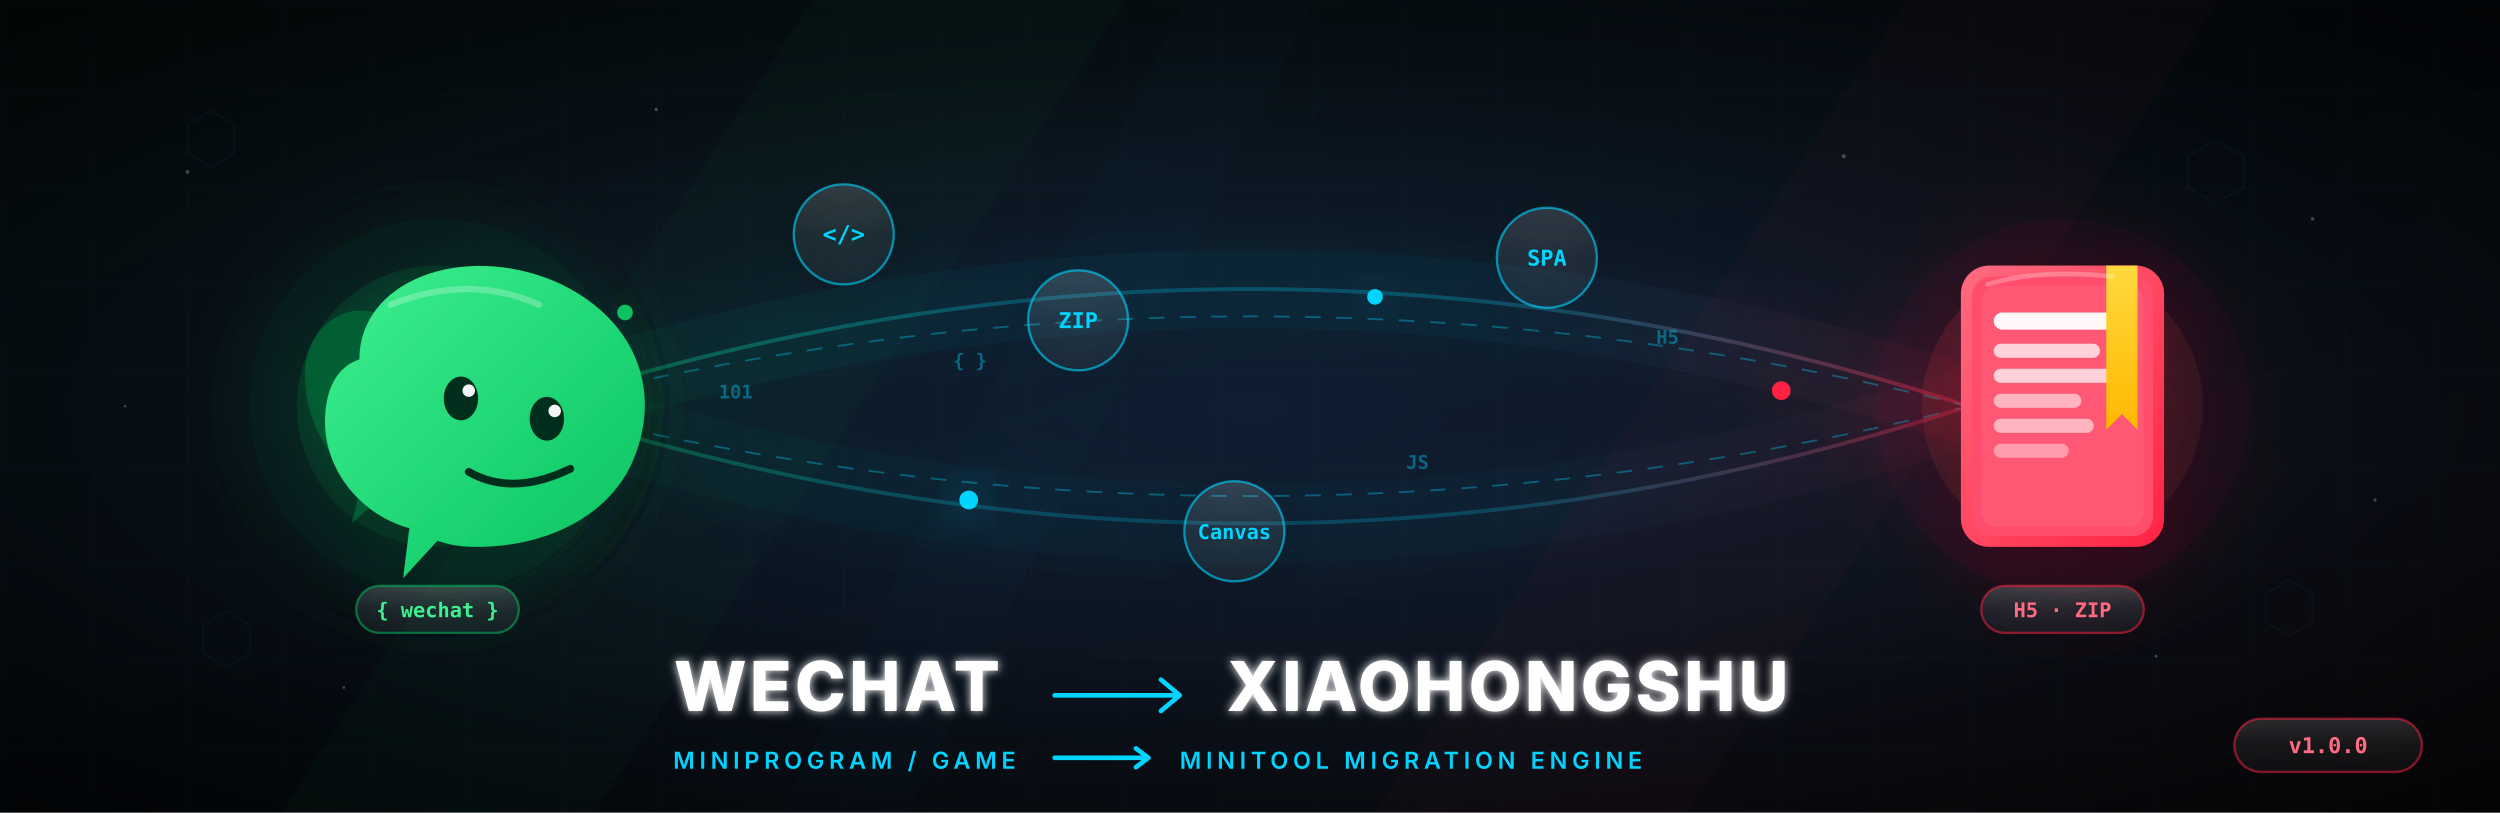
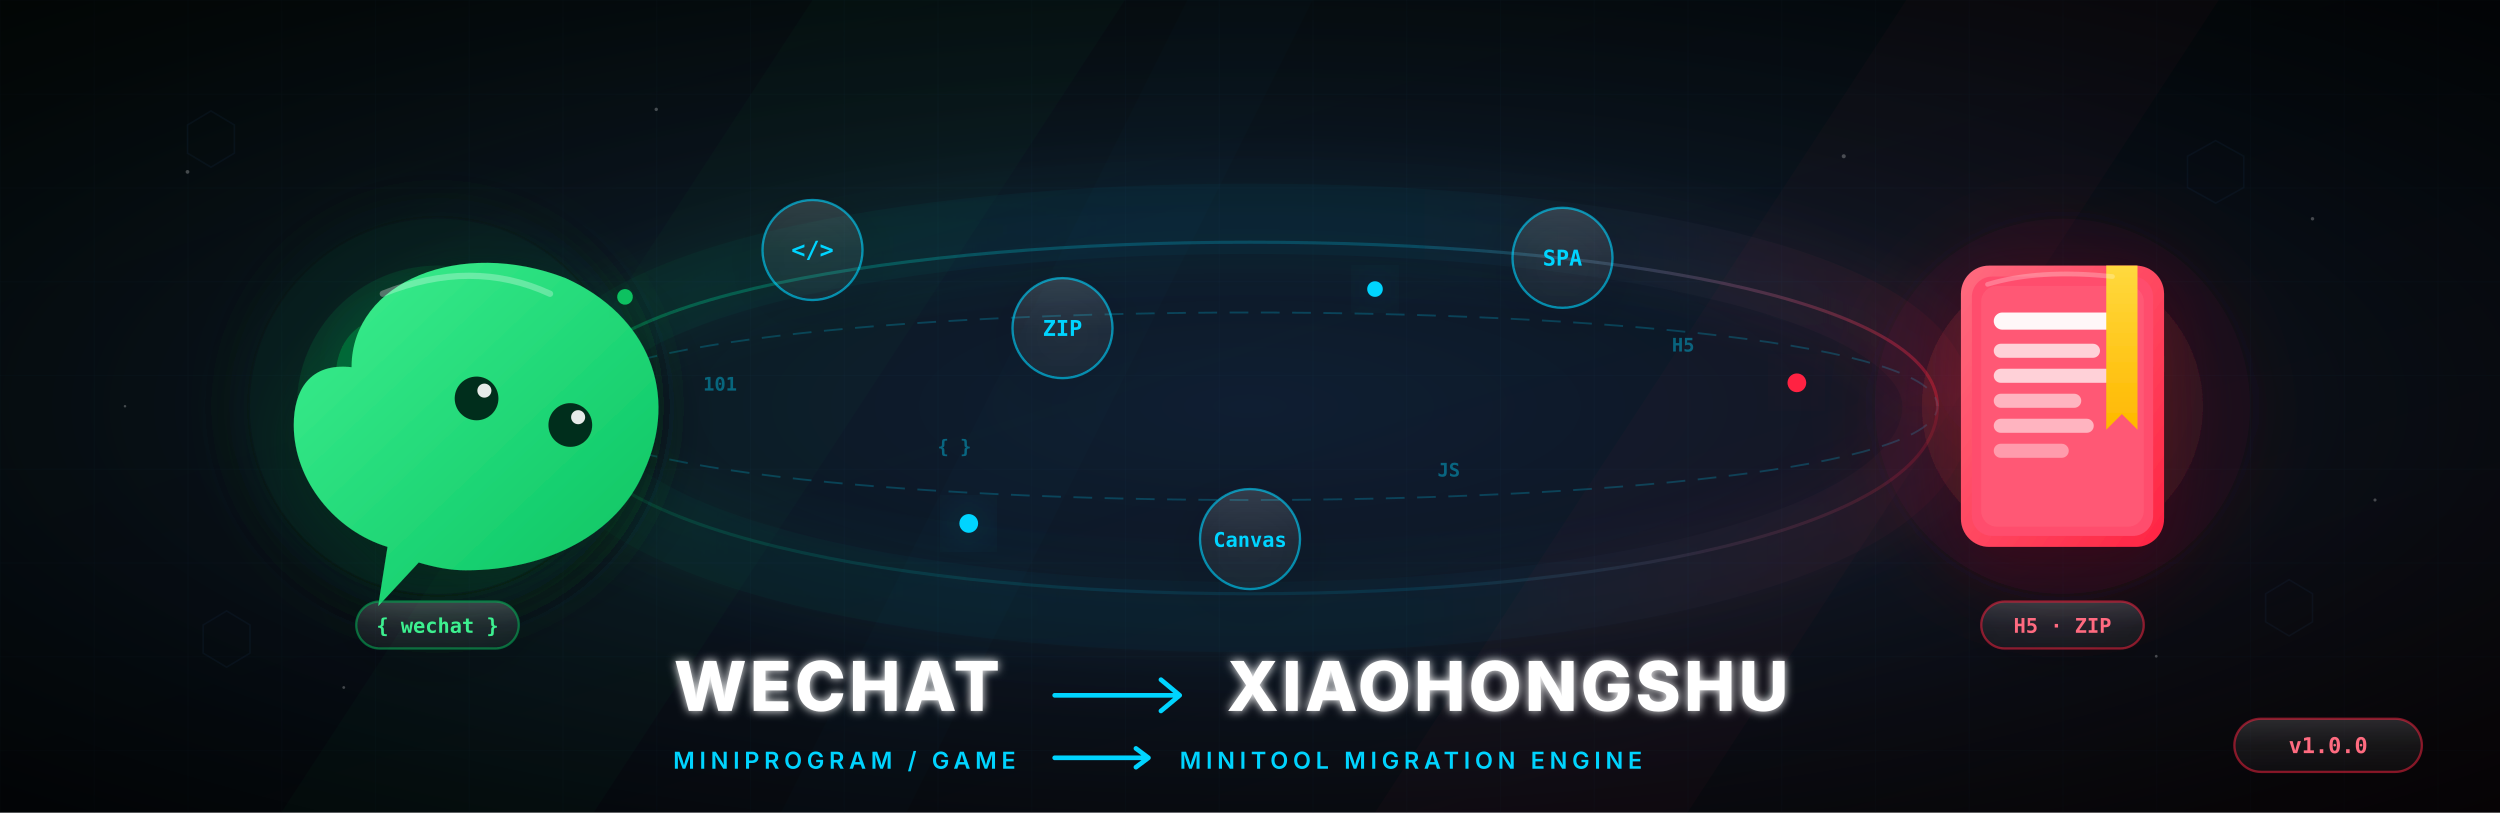
<svg xmlns="http://www.w3.org/2000/svg" viewBox="0 0 1600 520" width="1600" height="520">
  <defs>
    <radialGradient id="bgCenter" cx="50%" cy="50%" r="70%">
      <stop offset="0%" stop-color="#0f1b2e" />
      <stop offset="50%" stop-color="#0a0f1a" />
      <stop offset="100%" stop-color="#05070a" />
    </radialGradient>
    <linearGradient id="bgSweep" x1="0%" y1="0%" x2="100%" y2="100%">
      <stop offset="0%" stop-color="#07C160" stop-opacity="0.04" />
      <stop offset="50%" stop-color="#00d4ff" stop-opacity="0.02" />
      <stop offset="100%" stop-color="#FF2442" stop-opacity="0.04" />
    </linearGradient>
    <pattern id="fineGrid" width="60" height="60" patternUnits="userSpaceOnUse">
      <path d="M 60 0 L 0 0 0 60" fill="none" stroke="#1e3a5f" stroke-width="0.4" opacity="0.25" />
    </pattern>
    <filter id="greenGlow" x="-100%" y="-100%" width="300%" height="300%">
      <feGaussianBlur stdDeviation="25" result="blur" />
      <feComposite in="SourceGraphic" in2="blur" operator="over" />
    </filter>
    <filter id="redGlow" x="-100%" y="-100%" width="300%" height="300%">
      <feGaussianBlur stdDeviation="25" result="blur" />
      <feComposite in="SourceGraphic" in2="blur" operator="over" />
    </filter>
    <filter id="cyanGlow" x="-100%" y="-100%" width="300%" height="300%">
      <feGaussianBlur stdDeviation="18" result="blur" />
      <feComposite in="SourceGraphic" in2="blur" operator="over" />
    </filter>
    <filter id="softShadow" x="-50%" y="-50%" width="200%" height="200%">
      <feDropShadow dx="0" dy="10" stdDeviation="20" flood-color="#000" flood-opacity="0.5" />
    </filter>
    <filter id="titleGlow" x="-50%" y="-50%" width="200%" height="200%">
      <feGaussianBlur stdDeviation="3" result="blur" />
      <feMerge>
        <feMergeNode in="blur" />
        <feMergeNode in="SourceGraphic" />
      </feMerge>
    </filter>
    <linearGradient id="highwayGrad" x1="0%" y1="0%" x2="100%" y2="0%">
-       <stop offset="0%" stop-color="#07C160" stop-opacity="0.6" />
-       <stop offset="35%" stop-color="#00d4ff" stop-opacity="0.35" />
-       <stop offset="65%" stop-color="#00d4ff" stop-opacity="0.35" />
-       <stop offset="100%" stop-color="#FF2442" stop-opacity="0.6" />
+       <stop offset="0%" stop-color="#07C160" stop-opacity="0.7" />
+       <stop offset="40%" stop-color="#00d4ff" stop-opacity="0.4" />
+       <stop offset="60%" stop-color="#00d4ff" stop-opacity="0.4" />
+       <stop offset="100%" stop-color="#FF2442" stop-opacity="0.7" />
    </linearGradient>
    <linearGradient id="glassGrad" x1="0%" y1="0%" x2="0%" y2="100%">
      <stop offset="0%" stop-color="#ffffff" stop-opacity="0.14" />
      <stop offset="50%" stop-color="#ffffff" stop-opacity="0.06" />
      <stop offset="100%" stop-color="#ffffff" stop-opacity="0.03" />
    </linearGradient>
    <radialGradient id="greenOrb" cx="35%" cy="35%" r="65%">
      <stop offset="0%" stop-color="#3ef090" />
      <stop offset="40%" stop-color="#07C160" />
      <stop offset="100%" stop-color="#04783a" />
    </radialGradient>
    <radialGradient id="redOrb" cx="35%" cy="35%" r="65%">
      <stop offset="0%" stop-color="#ff6b80" />
      <stop offset="40%" stop-color="#FF2442" />
      <stop offset="100%" stop-color="#b31a2f" />
    </radialGradient>
    <linearGradient id="wechatGrad" x1="0%" y1="0%" x2="100%" y2="100%">
      <stop offset="0%" stop-color="#3ef090" />
      <stop offset="100%" stop-color="#07C160" />
    </linearGradient>
    <linearGradient id="xhsGrad" x1="0%" y1="0%" x2="100%" y2="100%">
      <stop offset="0%" stop-color="#ff6b80" />
      <stop offset="100%" stop-color="#FF2442" />
    </linearGradient>
    <linearGradient id="bookmarkGrad" x1="0%" y1="0%" x2="0%" y2="100%">
      <stop offset="0%" stop-color="#ffd93e" />
      <stop offset="100%" stop-color="#ffb800" />
    </linearGradient>
    <style>
      .title { font-family: 'PingFang SC', 'Microsoft YaHei', 'Noto Sans SC', 'Hiragino Sans GB', system-ui, -apple-system, sans-serif; }
      .mono { font-family: 'SF Mono', 'Fira Code', 'PingFang SC', 'Microsoft YaHei', monospace; }
      .label { font-family: 'SF Mono', 'Fira Code', 'PingFang SC', 'Microsoft YaHei', monospace; }
      .arrow { fill: none; stroke: #00d4ff; stroke-width: 3; stroke-linecap: round; stroke-linejoin: round; }
    </style>
  </defs>
  <rect width="1600" height="520" fill="url(#bgCenter)" />
  <rect width="1600" height="520" fill="url(#bgSweep)" />
  <rect width="1600" height="520" fill="url(#fineGrid)" />
  <radialGradient id="vignette" cx="50%" cy="50%" r="75%">
    <stop offset="40%" stop-color="#000" stop-opacity="0" />
    <stop offset="100%" stop-color="#000" stop-opacity="0.7" />
  </radialGradient>
  <rect width="1600" height="520" fill="url(#vignette)" />
  <path d="M180 520 L520 0 L720 0 L380 520 Z" fill="#07C160" opacity="0.025" />
  <path d="M880 520 L1220 0 L1420 0 L1080 520 Z" fill="#FF2442" opacity="0.025" />
  <path d="M500 520 L760 0 L840 0 L580 520 Z" fill="#00d4ff" opacity="0.015" />
  <g stroke="#1e3a5f" stroke-width="1" fill="none" opacity="0.15">
    <path d="M120 80 L135 71 L150 80 L150 98 L135 107 L120 98 Z" />
    <path d="M1400 100 L1418 90 L1436 100 L1436 120 L1418 130 L1400 120 Z" />
    <path d="M130 400 L145 391 L160 400 L160 418 L145 427 L130 418 Z" />
    <path d="M1450 380 L1465 371 L1480 380 L1480 398 L1465 407 L1450 398 Z" />
  </g>
  <g fill="#fff" opacity="0.25">
    <circle cx="120" cy="110" r="1.2" />
    <circle cx="220" cy="440" r="0.9" />
    <circle cx="420" cy="70" r="1.1" />
    <circle cx="1180" cy="100" r="1.3" />
    <circle cx="1380" cy="420" r="0.9" />
    <circle cx="1480" cy="140" r="1.1" />
    <circle cx="80" cy="260" r="0.8" />
    <circle cx="1520" cy="320" r="1" />
  </g>
-   <path d="M340 260 Q800 110 1260 260" stroke="url(#highwayGrad)" stroke-width="50" fill="none" opacity="0.12" filter="url(#cyanGlow)" />
-   <path d="M340 260 Q800 410 1260 260" stroke="url(#highwayGrad)" stroke-width="50" fill="none" opacity="0.08" filter="url(#cyanGlow)" />
-   <path d="M340 260 Q800 110 1260 260" stroke="url(#highwayGrad)" stroke-width="2.5" fill="none" opacity="0.7" />
-   <path d="M340 260 Q800 145 1260 260" stroke="#00d4ff" stroke-width="1.2" fill="none" opacity="0.35" stroke-dasharray="10 10" />
-   <path d="M340 260 Q800 375 1260 260" stroke="#00d4ff" stroke-width="1.2" fill="none" opacity="0.35" stroke-dasharray="10 10" />
-   <path d="M340 260 Q800 410 1260 260" stroke="url(#highwayGrad)" stroke-width="2.5" fill="none" opacity="0.6" />
+   <g fill="none" opacity="0.55">
+     <path d="M360 260 C360 120, 1240 120, 1240 260" stroke="url(#highwayGrad)" stroke-width="2" filter="url(#cyanGlow)" />
+     <path d="M360 260 C360 180, 1240 180, 1240 260" stroke="#00d4ff" stroke-width="1.2" stroke-dasharray="12 8" opacity="0.4" />
+     <path d="M360 260 C360 340, 1240 340, 1240 260" stroke="#00d4ff" stroke-width="1.2" stroke-dasharray="12 8" opacity="0.4" />
+     <path d="M360 260 C360 420, 1240 420, 1240 260" stroke="url(#highwayGrad)" stroke-width="2" opacity="0.5" filter="url(#cyanGlow)" />
+   </g>
+   <path d="M360 260 C360 100, 1240 100, 1240 260" stroke="url(#highwayGrad)" stroke-width="45" fill="none" opacity="0.1" filter="url(#cyanGlow)" />
+   <path d="M360 260 C360 440, 1240 440, 1240 260" stroke="url(#highwayGrad)" stroke-width="45" fill="none" opacity="0.08" filter="url(#cyanGlow)" />
  <g transform="translate(280, 260)" filter="url(#softShadow)">
    <circle cx="0" cy="0" r="120" fill="#07C160" opacity="0.06" filter="url(#greenGlow)" />
    <circle cx="0" cy="0" r="90" fill="url(#greenOrb)" opacity="0.12" />
-     <path d="M-30 -55 C20 -80 70 -55 70 -5 C70 35 30 60 -10 60 C-18 60 -25 58 -32 55 L-55 75 L-48 48 C-72 35 -85 5 -85 -20 C-85 -52 -55 -72 -30 -55 Z" fill="#036d38" opacity="0.7" />
-     <path d="M-50 -30 C-50 -80 15 -105 75 -80 C125 -58 145 -12 125 35 C110 70 70 90 25 90 C16 90 8 89 0 86 L-22 110 L-18 78 C-48 70 -72 42 -72 10 C-72 -10 -65 -25 -50 -30 Z" fill="url(#wechatGrad)" />
-     <ellipse cx="15" cy="-5" rx="11" ry="14" fill="#052e1a" />
-     <ellipse cx="70" cy="8" rx="11" ry="14" fill="#052e1a" />
-     <circle cx="20" cy="-10" r="4" fill="#fff" opacity="0.95" />
-     <circle cx="75" cy="3" r="4" fill="#fff" opacity="0.95" />
-     <path d="M20 42 Q48 58 85 40" stroke="#052e1a" stroke-width="5" fill="none" stroke-linecap="round" />
-     <path d="M-30 -65 Q20 -85 65 -65" stroke="#fff" stroke-width="4" fill="none" opacity="0.25" stroke-linecap="round" />
-     <rect x="-52" y="115" width="104" height="30" rx="15" fill="url(#glassGrad)" stroke="#07C160" stroke-width="1.5" stroke-opacity="0.5" />
-     <text x="0" y="135" text-anchor="middle" fill="#3ef090" class="mono" font-size="13" font-weight="700">{ wechat }</text>
+     <path d="M-20 -55 C25 -75 75 -55 75 -10 C75 25 40 50 5 50 C-2 50 -8 49 -14 47 L-35 62 L-28 42 C-52 32 -65 5 -65 -20 C-65 -45 -45 -62 -20 -55 Z" fill="#04783a" opacity="0.75" />
+     <path d="M-55 -25 C-55 -80 15 -108 82 -82 C135 -58 155 -8 132 42 C115 82 70 105 18 105 C8 105 -2 103 -12 100 L-38 128 L-32 90 C-65 80 -92 48 -92 12 C-92 -10 -82 -28 -55 -25 Z" fill="url(#wechatGrad)" />
+     <circle cx="25" cy="-5" r="14" fill="#052e1a" />
+     <circle cx="85" cy="12" r="14" fill="#052e1a" />
+     <circle cx="30" cy="-10" r="4.5" fill="#fff" opacity="0.9" />
+     <circle cx="90" cy="7" r="4.5" fill="#fff" opacity="0.9" />
+     <path d="M-35 -72 Q22 -95 72 -72" stroke="#fff" stroke-width="4" fill="none" opacity="0.28" stroke-linecap="round" />
+     <rect x="-52" y="125" width="104" height="30" rx="15" fill="url(#glassGrad)" stroke="#07C160" stroke-width="1.5" stroke-opacity="0.5" />
+     <text x="0" y="145" text-anchor="middle" fill="#3ef090" class="mono" font-size="13" font-weight="700">{ wechat }</text>
  </g>
  <g transform="translate(1320, 260)" filter="url(#softShadow)">
    <circle cx="0" cy="0" r="120" fill="#FF2442" opacity="0.06" filter="url(#redGlow)" />
    <circle cx="0" cy="0" r="90" fill="url(#redOrb)" opacity="0.12" />
    <rect x="-65" y="-90" width="130" height="180" rx="18" fill="url(#xhsGrad)" />
    <rect x="-58" y="-83" width="116" height="166" rx="13" fill="#ff4d6d" />
    <rect x="-52" y="-77" width="104" height="154" rx="10" fill="#ff6b80" opacity="0.4" />
    <rect x="-44" y="-60" width="88" height="11" rx="5.5" fill="#fff" opacity="0.95" />
    <rect x="-44" y="-40" width="68" height="9" rx="4.5" fill="#fff" opacity="0.72" />
    <rect x="-44" y="-24" width="76" height="9" rx="4.5" fill="#fff" opacity="0.72" />
    <rect x="-44" y="-8" width="56" height="9" rx="4.5" fill="#fff" opacity="0.55" />
    <rect x="-44" y="8" width="64" height="9" rx="4.5" fill="#fff" opacity="0.55" />
    <rect x="-44" y="24" width="48" height="9" rx="4.5" fill="#fff" opacity="0.4" />
    <path d="M28 -90 L28 15 L38 5 L48 15 L48 -90 Z" fill="url(#bookmarkGrad)" />
    <path d="M-48 -78 Q-15 -88 32 -83" stroke="#fff" stroke-width="3" fill="none" opacity="0.25" stroke-linecap="round" />
-     <rect x="-52" y="115" width="104" height="30" rx="15" fill="url(#glassGrad)" stroke="#FF2442" stroke-width="1.5" stroke-opacity="0.5" />
-     <text x="0" y="135" text-anchor="middle" fill="#ff6b80" class="mono" font-size="13" font-weight="700">H5 · ZIP</text>
+     <rect x="-52" y="125" width="104" height="30" rx="15" fill="url(#glassGrad)" stroke="#FF2442" stroke-width="1.5" stroke-opacity="0.5" />
+     <text x="0" y="145" text-anchor="middle" fill="#ff6b80" class="mono" font-size="13" font-weight="700">H5 · ZIP</text>
  </g>
  <g filter="url(#softShadow)">
-     <g transform="translate(540, 150)">
+     <g transform="translate(520, 160)">
      <circle r="32" fill="url(#glassGrad)" stroke="#00d4ff" stroke-width="1.5" stroke-opacity="0.6" />
      <text text-anchor="middle" y="5" fill="#00d4ff" class="label" font-size="15" font-weight="700">&lt;/&gt;</text>
    </g>
-     <g transform="translate(690, 205)">
+     <g transform="translate(680, 210)">
      <circle r="32" fill="url(#glassGrad)" stroke="#00d4ff" stroke-width="1.5" stroke-opacity="0.6" />
      <text text-anchor="middle" y="5" fill="#00d4ff" class="label" font-size="14" font-weight="700">ZIP</text>
    </g>
-     <g transform="translate(790, 340)">
+     <g transform="translate(800, 345)">
      <circle r="32" fill="url(#glassGrad)" stroke="#00d4ff" stroke-width="1.5" stroke-opacity="0.6" />
      <text text-anchor="middle" y="5" fill="#00d4ff" class="label" font-size="13" font-weight="700">Canvas</text>
    </g>
-     <g transform="translate(990, 165)">
+     <g transform="translate(1000, 165)">
      <circle r="32" fill="url(#glassGrad)" stroke="#00d4ff" stroke-width="1.5" stroke-opacity="0.6" />
      <text text-anchor="middle" y="5" fill="#00d4ff" class="label" font-size="14" font-weight="700">SPA</text>
    </g>
  </g>
-   <circle cx="400" cy="200" r="5" fill="#07C160" filter="url(#greenGlow)">
+   <circle cx="400" cy="190" r="5" fill="#07C160" filter="url(#greenGlow)">
    <animate attributeName="cx" values="400;500;400" dur="3.5s" repeatCount="indefinite" />
-     <animate attributeName="cy" values="200;150;200" dur="3.5s" repeatCount="indefinite" />
+     <animate attributeName="cy" values="190;140;190" dur="3.5s" repeatCount="indefinite" />
    <animate attributeName="opacity" values="1;0.3;1" dur="3.5s" repeatCount="indefinite" />
  </circle>
-   <circle cx="620" cy="320" r="6" fill="#00d4ff" filter="url(#cyanGlow)">
-     <animate attributeName="cx" values="620;780;620" dur="4.5s" repeatCount="indefinite" />
-     <animate attributeName="cy" values="320;370;320" dur="4.5s" repeatCount="indefinite" />
+   <circle cx="620" cy="335" r="6" fill="#00d4ff" filter="url(#cyanGlow)">
+     <animate attributeName="cx" values="620;820;620" dur="4.5s" repeatCount="indefinite" />
+     <animate attributeName="cy" values="335;375;335" dur="4.5s" repeatCount="indefinite" />
  </circle>
-   <circle cx="880" cy="190" r="5" fill="#00d4ff" filter="url(#cyanGlow)">
-     <animate attributeName="cx" values="880;1080;880" dur="4s" repeatCount="indefinite" />
-     <animate attributeName="cy" values="190;220;190" dur="4s" repeatCount="indefinite" />
+   <circle cx="880" cy="185" r="5" fill="#00d4ff" filter="url(#cyanGlow)">
+     <animate attributeName="cx" values="880;1100;880" dur="4s" repeatCount="indefinite" />
+     <animate attributeName="cy" values="185;210;185" dur="4s" repeatCount="indefinite" />
    <animate attributeName="opacity" values="0.9;0.2;0.9" dur="4s" repeatCount="indefinite" />
  </circle>
-   <circle cx="1140" cy="250" r="6" fill="#FF2442" filter="url(#redGlow)">
-     <animate attributeName="cx" values="1140;1290;1140" dur="3s" repeatCount="indefinite" />
-     <animate attributeName="cy" values="250;260;250" dur="3s" repeatCount="indefinite" />
+   <circle cx="1150" cy="245" r="6" fill="#FF2442" filter="url(#redGlow)">
+     <animate attributeName="cx" values="1150;1300;1150" dur="3s" repeatCount="indefinite" />
+     <animate attributeName="cy" values="245;255;245" dur="3s" repeatCount="indefinite" />
  </circle>
  <g fill="#00d4ff" opacity="0.4" class="mono" font-size="12" font-weight="bold">
-     <text x="460" y="255">101</text>
-     <text x="610" y="235">{ }</text>
-     <text x="900" y="300">JS</text>
-     <text x="1060" y="220">H5</text>
+     <text x="450" y="250">101</text>
+     <text x="600" y="290">{ }</text>
+     <text x="920" y="305">JS</text>
+     <text x="1070" y="225">H5</text>
  </g>
  <text x="640" y="455" text-anchor="end" fill="#ffffff" class="title" font-size="44" font-weight="800" letter-spacing="2" filter="url(#titleGlow)">WECHAT</text>
  <path d="M675 445 L755 445 L743 435 M755 445 L743 455" class="arrow" stroke-width="4" />
  <text x="785" y="455" text-anchor="start" fill="#ffffff" class="title" font-size="44" font-weight="800" letter-spacing="2" filter="url(#titleGlow)">XIAOHONGSHU</text>
  <text x="650" y="492" text-anchor="end" fill="#00d4ff" class="title" font-size="15" font-weight="600" letter-spacing="3">MINIPROGRAM / GAME</text>
  <path d="M675 485 L735 485 L727 479 M735 485 L727 491" class="arrow" stroke-width="2.5" />
  <text x="755" y="492" text-anchor="start" fill="#00d4ff" class="title" font-size="15" font-weight="600" letter-spacing="3">MINITOOL MIGRATION ENGINE</text>
  <rect x="1430" y="460" width="120" height="34" rx="17" fill="url(#glassGrad)" stroke="#FF2442" stroke-width="1.5" stroke-opacity="0.5" />
  <text x="1490" y="482" text-anchor="middle" fill="#ff6b80" class="mono" font-size="14" font-weight="700">v1.0.0</text>
</svg>
